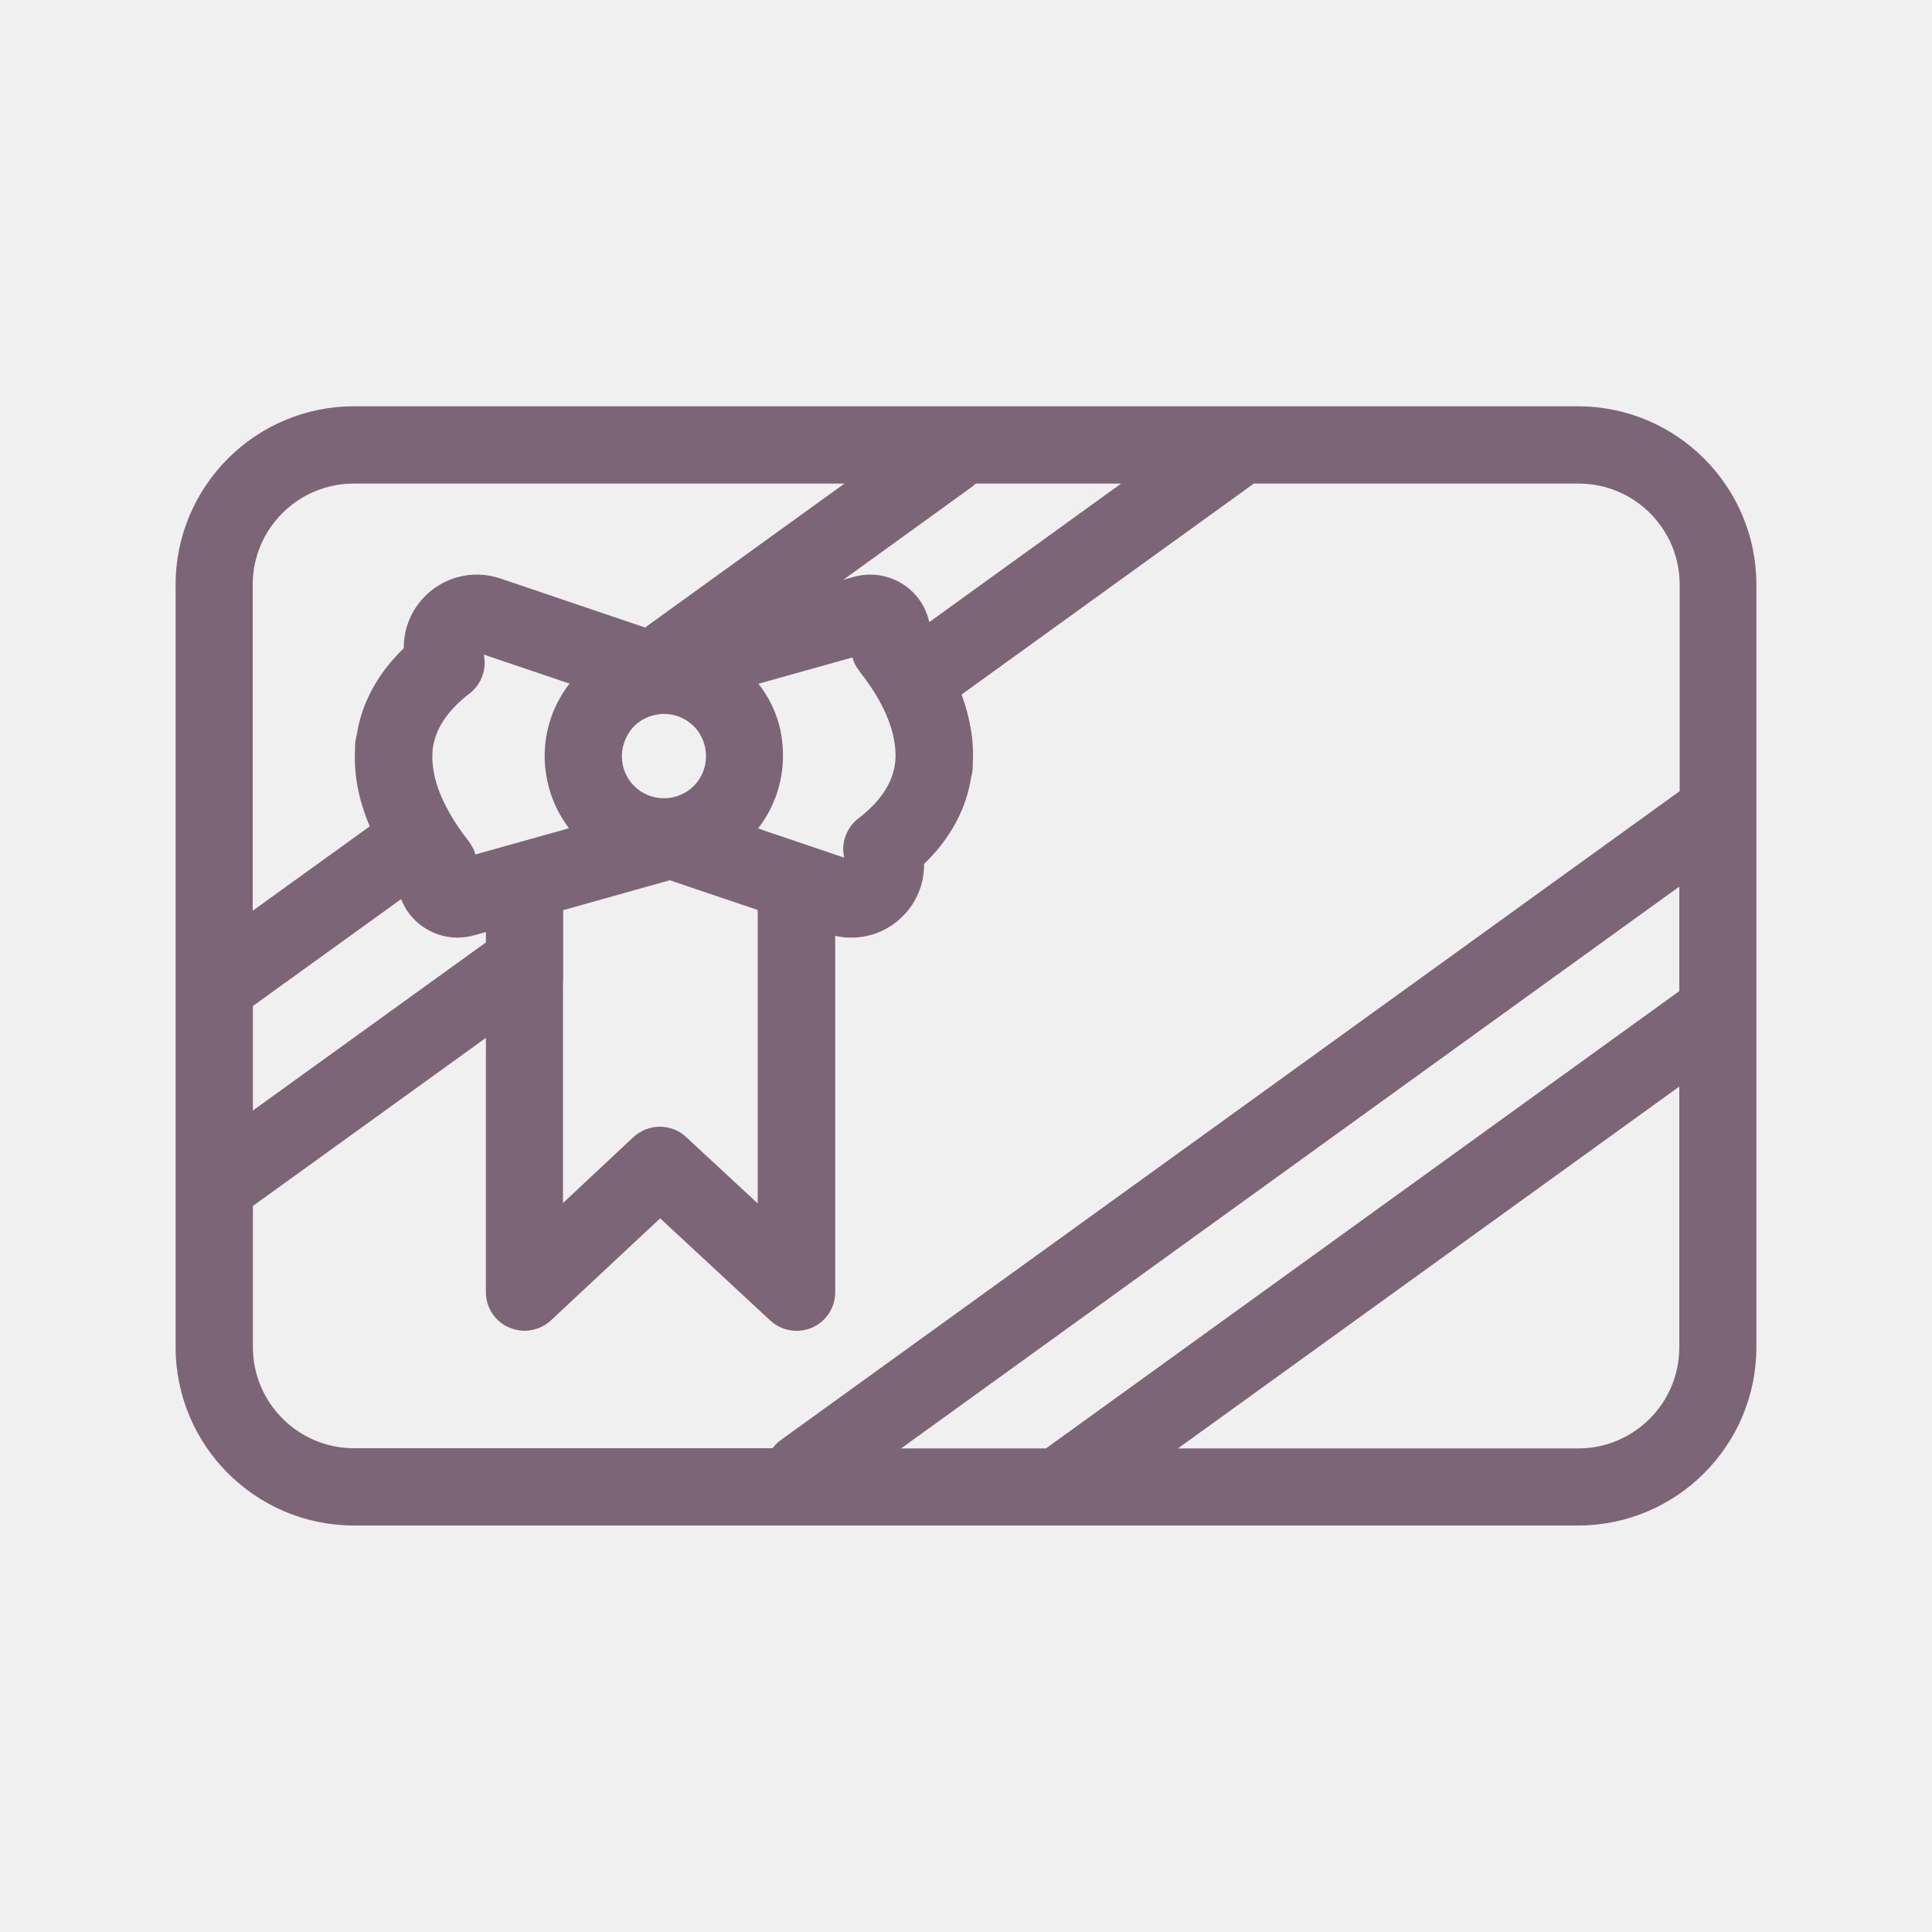
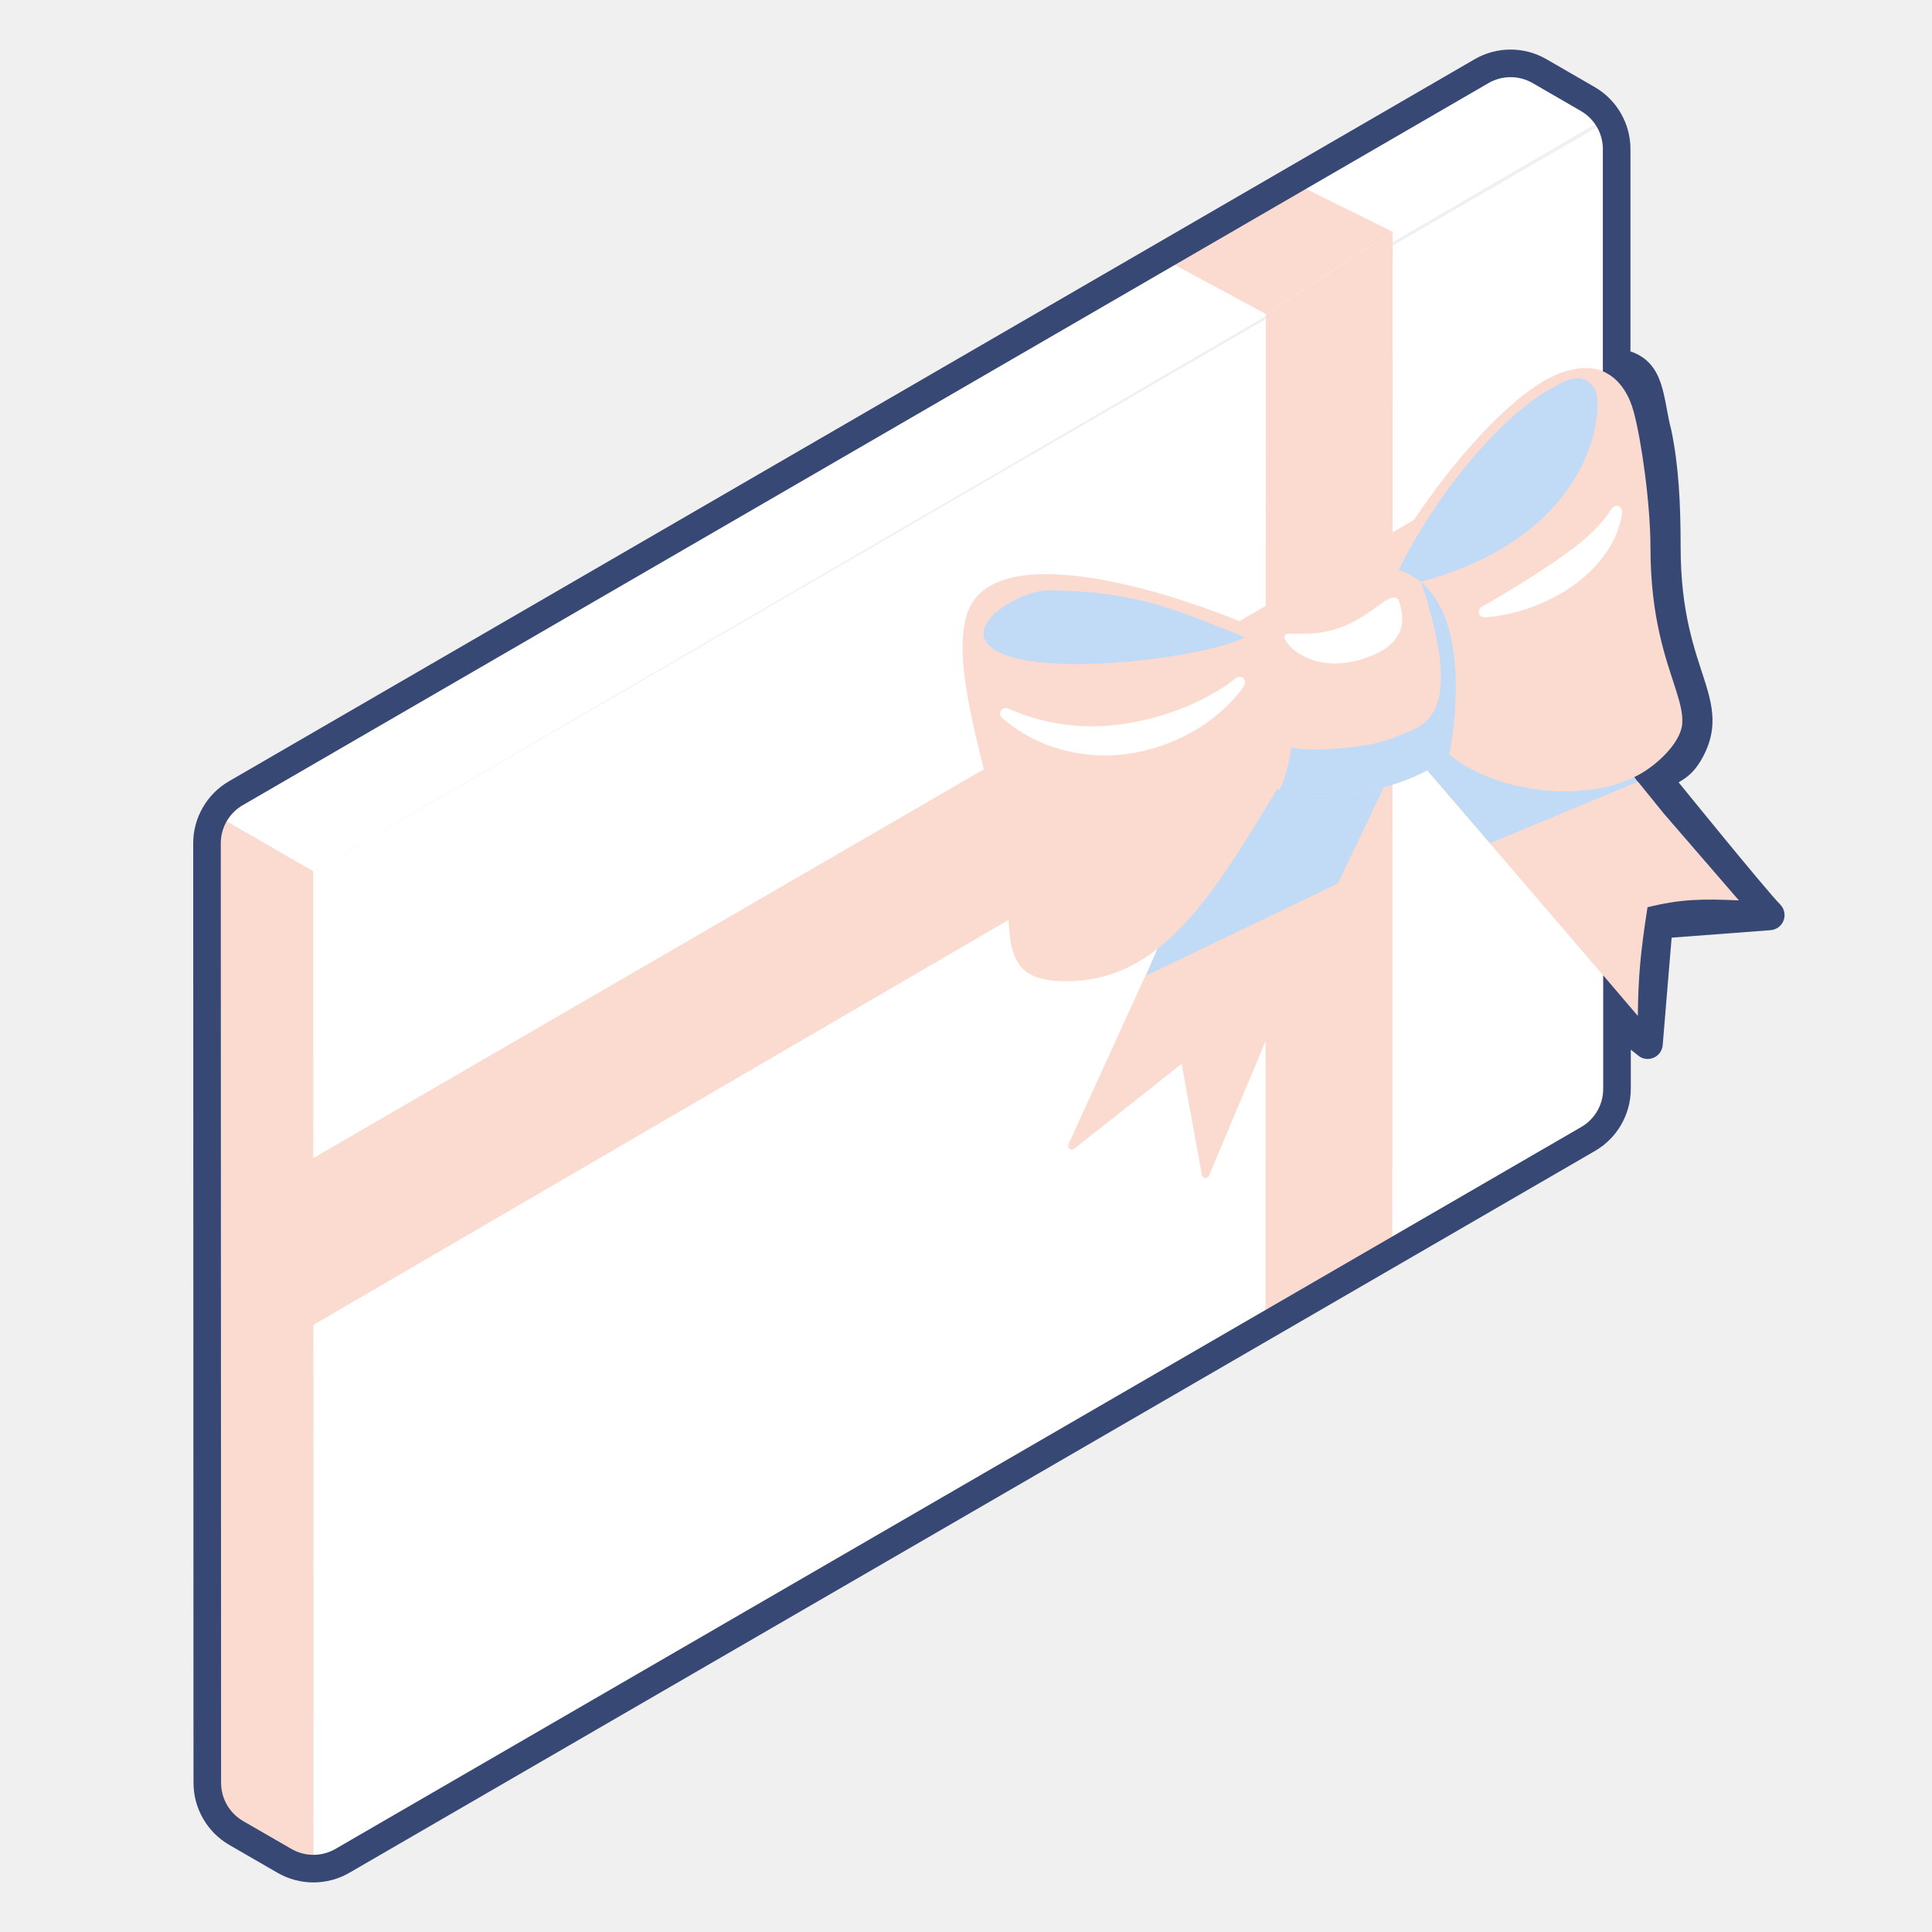
- <svg xmlns="http://www.w3.org/2000/svg" viewBox="0 0 100 100">
-   <g id="a" />
-   <g id="b">
-     <path d="M81.68,21.03H18.32c-5.09,0-9.23,4.14-9.23,9.23v39.47c0,5.09,4.14,9.23,9.23,9.23h63.36c5.09,0,9.23-4.14,9.23-9.23V30.26c0-5.09-4.14-9.23-9.23-9.23Zm-35.04,53.94l40.28-29.08v5.41l-32.78,23.67h-7.49Zm-2.96-30.58l-.46-.16-3.37-1.14-.61-.21c.92-1.19,1.35-2.63,1.28-4.06-.02-.35-.06-.7-.13-1.05-.19-.85-.57-1.66-1.13-2.38l4.86-1.36c.07,.25,.19,.49,.36,.7,.01,.02,.03,.04,.04,.06,.76,.97,1.58,2.29,1.78,3.65,.05,.32,.07,.65,.04,.97v.02c-.12,1.08-.75,2.04-1.92,2.94-.62,.48-.89,1.27-.73,2.01Zm.5-14.53l-.53,.15,6.67-4.82c.07-.05,.12-.11,.18-.16h7.53l-9.93,7.17c-.1-.43-.28-.85-.56-1.22-.79-1.03-2.11-1.47-3.36-1.12Zm-25.86-4.83h25.39l-10.32,7.45-7.5-2.54c-1.45-.49-3.04-.06-4.05,1.09-.63,.71-.95,1.62-.94,2.52-1.36,1.32-2.18,2.83-2.44,4.51-.05,.16-.07,.33-.08,.51,0,.06,0,.12,0,.17-.08,1.3,.17,2.66,.76,4.03l-6.06,4.37V30.26c0-2.89,2.35-5.23,5.23-5.23Zm-5.23,27.04l7.67-5.53c.11,.26,.24,.52,.42,.75,.61,.79,1.53,1.24,2.5,1.24,.29,0,.58-.04,.86-.12l.61-.17v.54l-12.06,8.7v-5.41Zm11.52-7.84c-.04-.13-.08-.25-.15-.37-.06-.12-.13-.23-.21-.33-.67-.85-1.41-2-1.72-3.21-.12-.48-.18-.96-.14-1.44,0-.02,0-.04,0-.05,.12-1.08,.75-2.04,1.92-2.94,.62-.48,.89-1.27,.73-2.01l4.37,1.48,.07,.02c-.79,1.02-1.22,2.22-1.28,3.45-.04,.72,.06,1.44,.27,2.13,.2,.66,.52,1.29,.95,1.87,.01,.01,.02,.03,.03,.04l-.32,.09-4,1.12-.54,.15Zm4.54,6.59v-3.71l5.52-1.55,1.2,.41,3.35,1.13v15.19l-3.71-3.44c-.38-.36-.87-.53-1.36-.53s-.98,.18-1.37,.54l-3.64,3.41v-11.44Zm3.06-11.99c.04-.25,.12-.5,.24-.73,.1-.18,.21-.36,.37-.51,.33-.33,.74-.53,1.17-.6,.12-.02,.25-.04,.37-.04,.56,0,1.12,.21,1.55,.64,.35,.35,.55,.79,.61,1.24,.09,.66-.11,1.35-.61,1.85-.85,.85-2.24,.85-3.09,0-.5-.5-.7-1.19-.61-1.85Zm-19.12,30.91v-7.32l12.06-8.7v13.16c0,.8,.47,1.52,1.2,1.83,.26,.11,.53,.17,.8,.17,.5,0,.99-.19,1.37-.54l5.65-5.28,5.7,5.29c.58,.54,1.43,.68,2.16,.37,.73-.32,1.2-1.04,1.2-1.83v-18.45c1.34,.3,2.74-.14,3.66-1.19,.63-.71,.95-1.62,.94-2.53,1.36-1.32,2.18-2.83,2.44-4.51,.05-.16,.07-.33,.08-.51,0-.06,0-.11,0-.17,.07-1.16-.13-2.36-.58-3.58l15.03-10.85s.05-.05,.08-.07h16.83c2.89,0,5.23,2.35,5.23,5.23v10.69l-46.53,33.59c-.17,.12-.3,.26-.42,.42H18.32c-2.88,0-5.23-2.35-5.23-5.23Zm68.6,5.23h-20.72l25.95-18.73v13.5c0,2.89-2.35,5.23-5.23,5.23Z" style="fill:#7c6576;" />
-   </g>
-   <g id="c" />
-   <g id="d" />
-   <g id="e" />
-   <g id="f" />
-   <g id="g" />
-   <g id="h" />
+ <svg xmlns="http://www.w3.org/2000/svg" width="64" height="64" viewBox="0 0 64 64" fill="none">
+   <path d="M53.108 36.912L10.383 61.67L10.372 28.861L53.096 4.103L53.108 36.912Z" fill="white" />
+   <path d="M53.193 3.911L50.282 2.182L7.314 27.094L10.372 28.861L53.193 3.911Z" fill="white" />
+   <path d="M10.383 61.67L7.325 59.903L7.314 27.095L10.372 28.861L10.383 61.67Z" fill="#FBDBD0" />
+   <path d="M41.923 43.757L46.123 41.034L46.134 7.679L41.934 10.402L41.923 43.757Z" fill="#FBDBD0" />
+   <path fill-rule="evenodd" clip-rule="evenodd" d="M41.934 10.402L46.134 7.679L42.666 5.96L38.347 8.469L41.934 10.402Z" fill="#FBDBD0" />
+   <path d="M53.119 18.987L53.119 13.582L10.151 38.495L10.298 43.938L53.119 18.987Z" fill="#FBDBD0" />
+   <path d="M54.254 33.649L45.58 23.537L48.642 19.262L57.6 29.825C57.6 29.825 55.086 29.869 54.556 30.062C54.473 30.631 54.254 33.649 54.254 33.649Z" fill="#FBDBD0" />
+   <path d="M54.264 25.893L49.357 27.934L46.662 24.8L50.969 22.319L54.264 25.893Z" fill="#C1DBF6" />
+   <path d="M39.921 39.017C39.867 39.011 39.823 38.969 39.813 38.915L39.145 35.24L35.587 38.054C35.564 38.072 35.536 38.081 35.509 38.081C35.482 38.081 35.455 38.073 35.432 38.055C35.386 38.02 35.371 37.958 35.394 37.905L41.435 24.665C41.684 24.099 46.692 23.183 46.53 23.548L40.051 38.943C40.031 38.989 39.986 39.018 39.936 39.018C39.931 39.018 39.926 39.018 39.921 39.017Z" fill="#FBDBD0" />
+   <path d="M44.316 29.268L37.969 32.319L40.469 26.319L45.969 25.819L44.316 29.268Z" fill="#C1DBF6" />
+   <path d="M51.764 12.332C49.667 13.03 46.437 17.35 45.495 19.628C45.495 19.628 46.483 23.772 48.115 25.075C49.747 26.378 53.402 26.795 55.089 25.075C56.776 23.356 54.667 22.625 54.667 18.084C54.667 13.543 53.86 11.633 51.764 12.332Z" fill="#FBDBD0" />
+   <path d="M51.193 12.98C49.245 14.177 46.992 17.231 46.05 19.509C52.988 18.154 53.161 13.328 52.824 12.871C52.462 12.381 52.121 12.41 51.193 12.98Z" fill="#C1DBF6" />
+   <path d="M32.031 20.348C32.853 17.758 38.677 19.542 41.486 20.759C41.486 20.759 43.091 22.413 43.186 23.654C43.252 24.51 42.668 25.538 42.668 25.538C40.407 29.289 38.717 32.322 35.619 32.494C32.52 32.666 33.846 30.496 33.088 27.433C32.398 24.645 31.541 21.89 32.031 20.348Z" fill="#FBDBD0" />
+   <path d="M33.229 21.669C34.975 22.412 40.034 21.757 41.242 21.107C39.105 20.271 37.677 19.56 34.705 19.56C33.714 19.56 31.482 20.926 33.229 21.669Z" fill="#C1DBF6" />
+   <path d="M41.212 22.719C41.237 22.68 41.251 22.633 41.248 22.586C41.244 22.539 41.222 22.495 41.188 22.464C41.154 22.434 41.108 22.418 41.06 22.419C41.013 22.42 40.968 22.439 40.932 22.469C40.829 22.553 40.719 22.635 40.608 22.711C39.594 23.383 38.44 23.79 37.285 23.972C36.127 24.15 34.94 24.063 33.787 23.631C33.658 23.582 33.533 23.532 33.405 23.476C33.362 23.457 33.313 23.451 33.267 23.462C33.221 23.474 33.182 23.502 33.157 23.541C33.133 23.58 33.124 23.628 33.133 23.674C33.142 23.721 33.169 23.762 33.204 23.793C33.318 23.889 33.431 23.978 33.553 24.065C34.632 24.853 36.086 25.177 37.435 24.96C38.786 24.749 40.052 24.091 40.94 23.076C41.037 22.962 41.13 22.842 41.212 22.719Z" fill="white" />
+   <path d="M41.657 20.739C41.91 20.015 44.014 18.43 45.975 18.787C49.24 19.381 47.993 25.078 47.993 25.078C47.993 25.078 45.847 26.811 42.345 26.242C42.345 26.242 43.178 24.445 42.949 23.238C42.697 21.913 41.657 20.739 41.657 20.739Z" fill="#FBDBD0" />
+   <path d="M46.322 19.853C46.012 19.573 45.467 20.406 44.41 20.786C43.287 21.189 42.515 20.822 42.551 21.11C42.591 21.425 43.565 22.355 45.195 21.812C46.76 21.29 46.488 20.331 46.322 19.853Z" fill="white" />
+   <path d="M42.345 26.242C45.847 26.811 47.993 25.078 47.993 25.078C47.993 25.078 48.921 20.838 47.08 19.293C48.629 24.002 47.05 24.044 46.182 24.432C45.315 24.819 43.248 24.907 42.779 24.758C42.639 25.766 42.345 26.242 42.345 26.242Z" fill="#C1DBF6" />
+   <path d="M49.104 20.09C49.063 20.111 49.028 20.144 49.008 20.185C48.987 20.227 48.982 20.273 48.994 20.316C49.007 20.359 49.036 20.396 49.075 20.42C49.115 20.444 49.162 20.453 49.208 20.45C49.306 20.443 49.407 20.432 49.506 20.419C50.395 20.295 51.253 19.978 52.01 19.468C52.756 18.962 53.44 18.219 53.676 17.29C53.701 17.188 53.721 17.085 53.733 16.982C53.738 16.936 53.731 16.889 53.709 16.848C53.686 16.808 53.651 16.777 53.608 16.763C53.566 16.749 53.519 16.752 53.477 16.771C53.434 16.79 53.401 16.824 53.377 16.863C53.329 16.941 53.279 17.015 53.226 17.087C52.745 17.729 52.109 18.186 51.448 18.641C50.783 19.089 50.082 19.523 49.349 19.951C49.268 19.997 49.184 20.044 49.104 20.09Z" fill="white" />
+   <path fill-rule="evenodd" clip-rule="evenodd" d="M50.039 1.642C50.455 1.642 50.866 1.752 51.226 1.96L52.826 2.884C53.557 3.306 54.011 4.093 54.011 4.937V11.627L53.998 11.635C55.175 12.029 55.086 13.218 55.365 14.252C55.604 15.402 55.673 16.629 55.673 18.123C55.673 20.307 56.147 21.538 56.459 22.516C56.615 23.003 56.753 23.49 56.726 24C56.706 24.358 56.608 24.704 56.418 25.06C56.213 25.445 55.988 25.708 55.605 25.915C55.632 25.948 58.497 29.483 58.972 29.963C59.109 30.102 59.152 30.307 59.084 30.49C59.016 30.672 58.849 30.798 58.654 30.813L55.375 31.061L55.079 34.621C55.065 34.795 54.96 34.949 54.804 35.027C54.647 35.105 54.461 35.095 54.314 35.002L54.022 34.773V36.072C54.022 36.915 53.569 37.702 52.84 38.124L11.572 62.039C11.211 62.248 10.799 62.358 10.382 62.358C9.966 62.358 9.556 62.248 9.196 62.04L7.596 61.116C6.865 60.694 6.411 59.907 6.41 59.063L6.4 27.935C6.399 27.092 6.853 26.305 7.582 25.882L48.851 1.961C49.212 1.752 49.623 1.642 50.039 1.642ZM50.039 2.556C49.787 2.556 49.535 2.622 49.309 2.752L8.04 26.673C7.591 26.934 7.314 27.414 7.314 27.934L7.324 59.063C7.325 59.583 7.603 60.063 8.053 60.324L9.654 61.248C9.879 61.379 10.131 61.444 10.382 61.444C10.634 61.444 10.887 61.378 11.113 61.248L52.381 37.334C52.831 37.073 53.108 36.592 53.108 36.072V32.331L53.107 32.307L54.255 33.653C54.272 32.335 54.336 31.615 54.575 30.052C55.691 29.782 56.373 29.772 57.602 29.826L55.119 26.953L54.277 25.915C54.277 25.915 54.221 25.863 54.137 25.74C54.761 25.456 55.689 24.651 55.728 23.946C55.744 23.638 55.663 23.309 55.507 22.821C55.196 21.846 54.673 20.48 54.673 18.123C54.673 16.704 54.378 14.6 54.119 13.643C53.855 12.667 53.297 12.386 53.088 12.296L53.097 12.29V4.938C53.097 4.418 52.819 3.937 52.368 3.676L50.769 2.751C50.543 2.621 50.291 2.556 50.039 2.556Z" fill="#374874" />
</svg>
